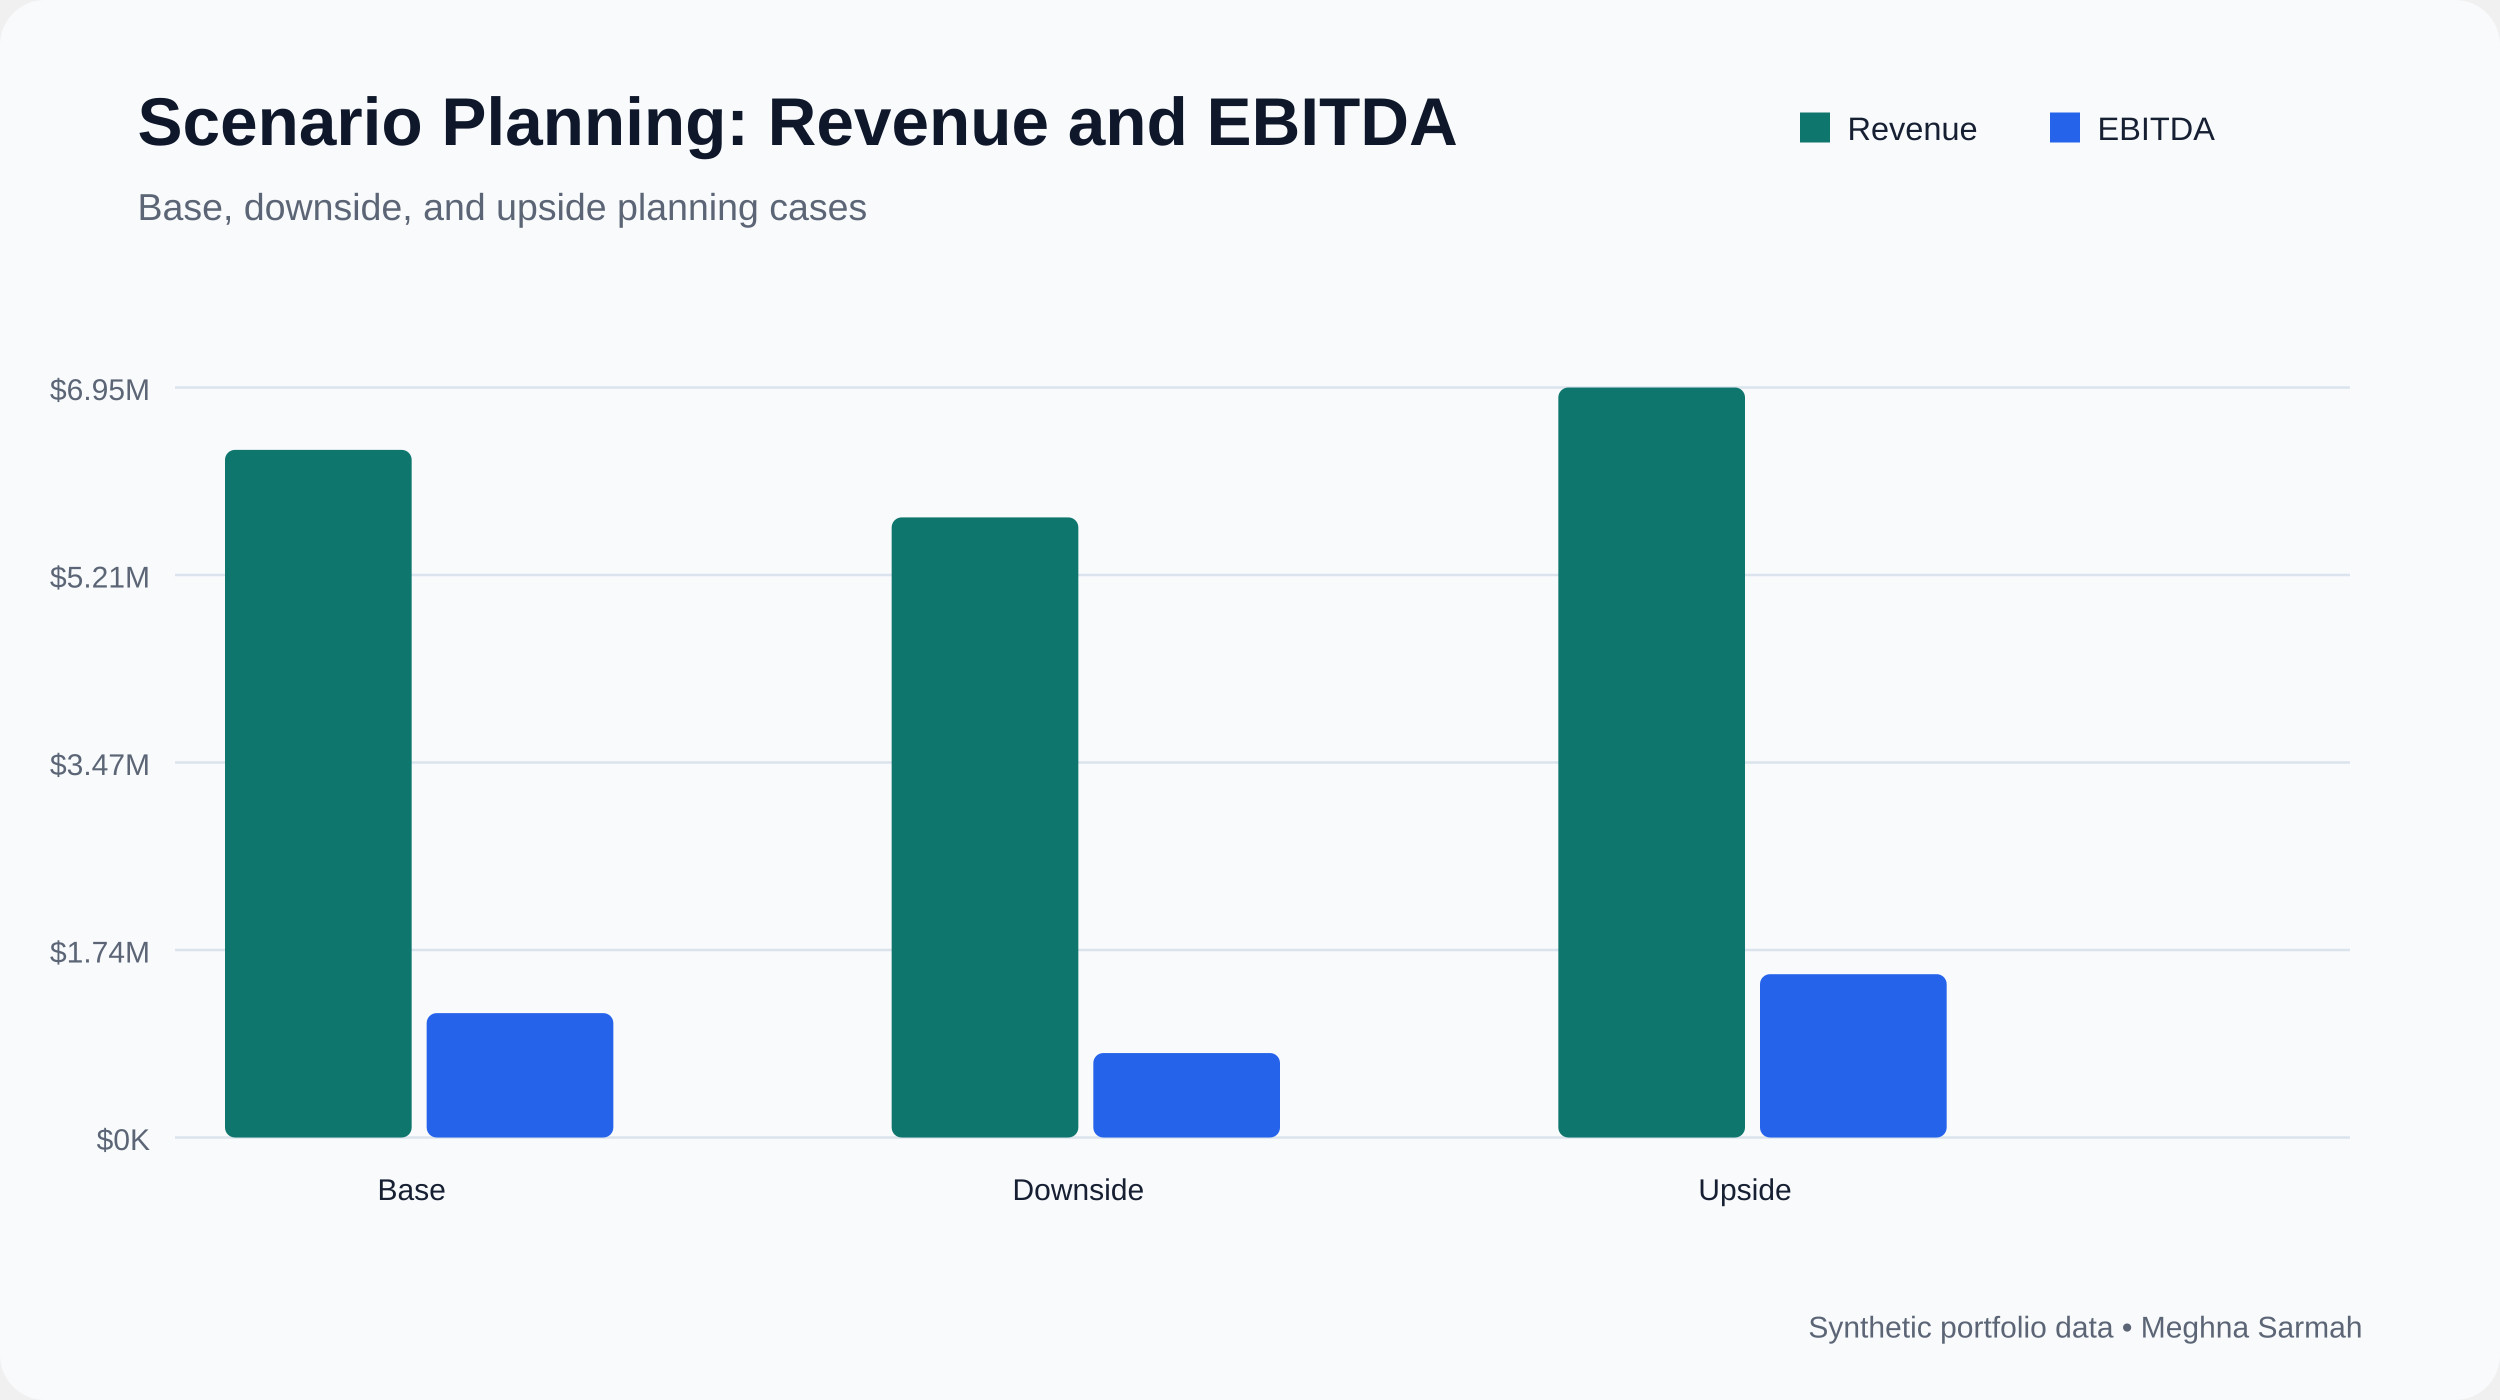
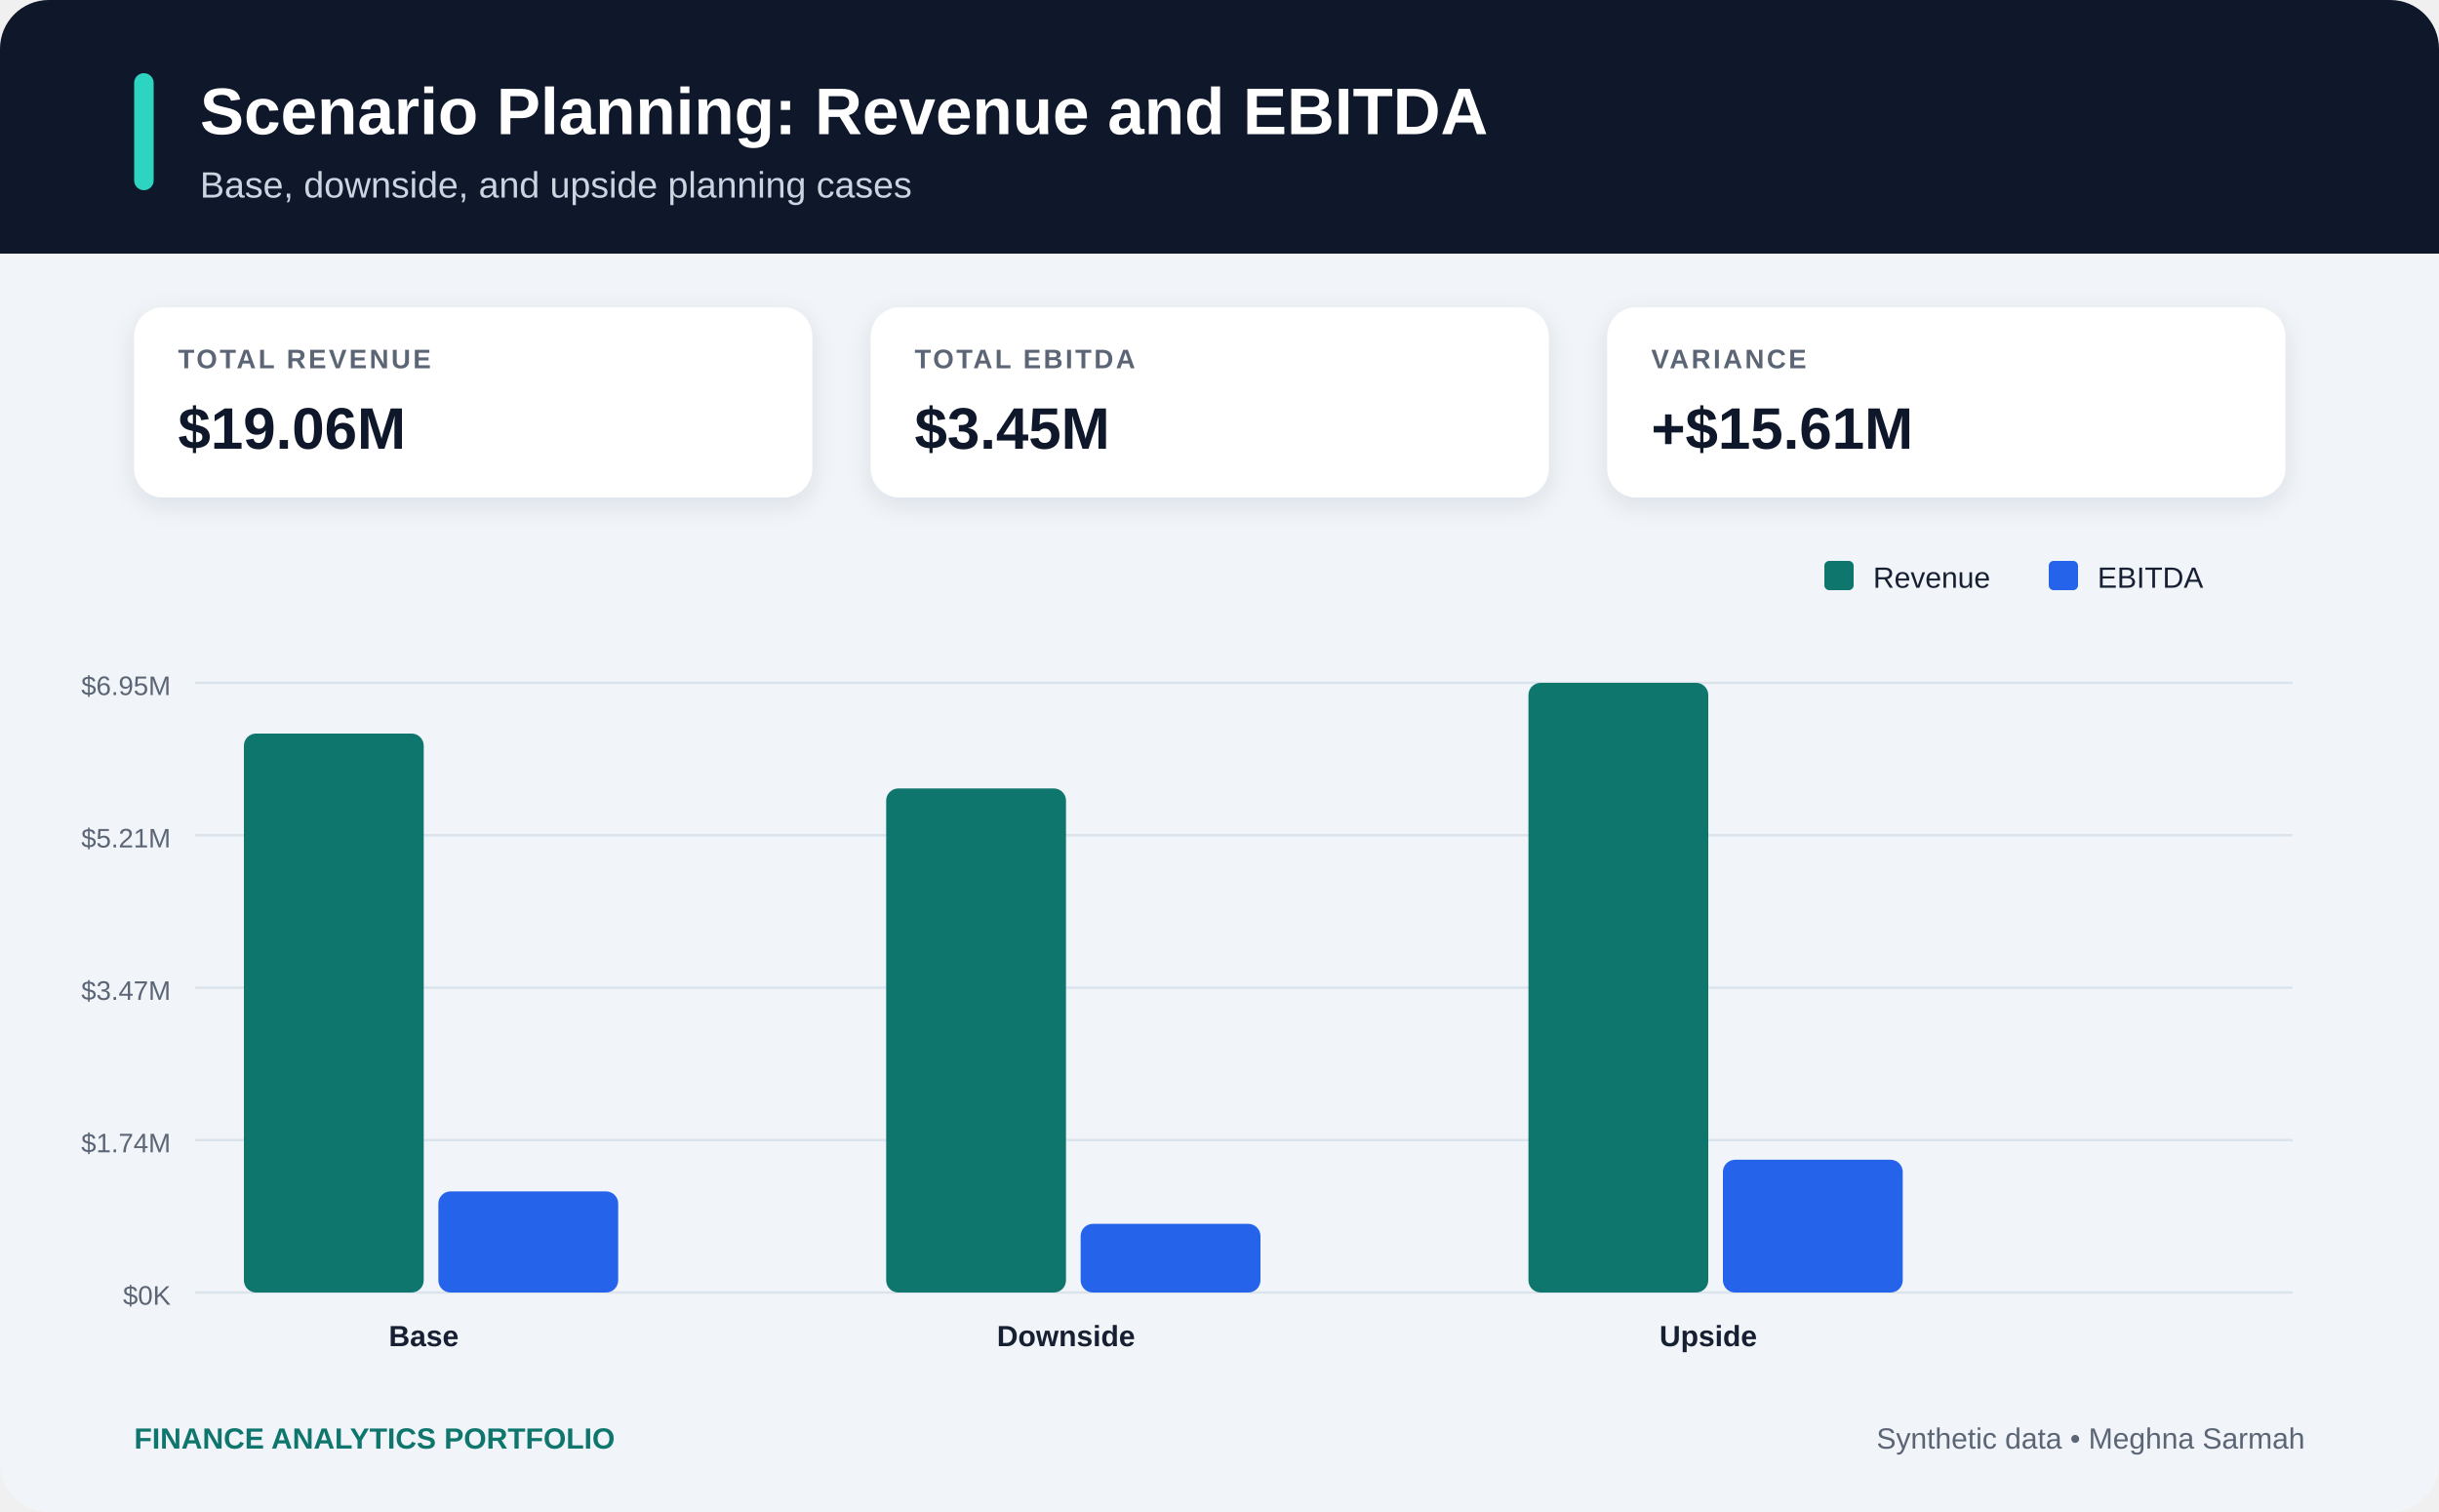
- <svg xmlns="http://www.w3.org/2000/svg" width="1000" height="560" viewBox="0 0 1000 560" role="img">
-   <rect width="1000" height="560" rx="18" fill="#f8fafc" />
-   <text x="55" y="58" font-family="Arial,sans-serif" font-size="27" font-weight="700" fill="#0f172a">Scenario Planning: Revenue and EBITDA</text>
-   <text x="55" y="88" font-family="Arial,sans-serif" font-size="15" fill="#5b6575">Base, downside, and upside planning cases</text>
-   <line x1="70" y1="455" x2="940" y2="455" stroke="#dbe3ec" />
-   <text x="60" y="460" text-anchor="end" font-family="Arial,sans-serif" font-size="12" fill="#5b6575">$0K</text>
-   <line x1="70" y1="380.0" x2="940" y2="380.0" stroke="#dbe3ec" />
-   <text x="60" y="385.0" text-anchor="end" font-family="Arial,sans-serif" font-size="12" fill="#5b6575">$1.74M</text>
-   <line x1="70" y1="305.0" x2="940" y2="305.0" stroke="#dbe3ec" />
-   <text x="60" y="310.0" text-anchor="end" font-family="Arial,sans-serif" font-size="12" fill="#5b6575">$3.47M</text>
-   <line x1="70" y1="230.0" x2="940" y2="230.0" stroke="#dbe3ec" />
-   <text x="60" y="235.0" text-anchor="end" font-family="Arial,sans-serif" font-size="12" fill="#5b6575">$5.21M</text>
-   <line x1="70" y1="155" x2="940" y2="155" stroke="#dbe3ec" />
-   <text x="60" y="160" text-anchor="end" font-family="Arial,sans-serif" font-size="12" fill="#5b6575">$6.95M</text>
-   <rect x="90.0" y="179.946" width="74.667" height="275.054" rx="4" fill="#0f766e" />
-   <rect x="170.667" y="405.245" width="74.667" height="49.755" rx="4" fill="#2563eb" />
-   <text x="164.667" y="480" text-anchor="middle" font-family="Arial,sans-serif" font-size="12" fill="#172033">Base</text>
-   <rect x="356.667" y="206.961" width="74.667" height="248.039" rx="4" fill="#0f766e" />
-   <rect x="437.333" y="421.216" width="74.667" height="33.784" rx="4" fill="#2563eb" />
-   <text x="431.333" y="480" text-anchor="middle" font-family="Arial,sans-serif" font-size="12" fill="#172033">Downside</text>
-   <rect x="623.333" y="155.0" width="74.667" height="300.0" rx="4" fill="#0f766e" />
-   <rect x="704.0" y="389.668" width="74.667" height="65.332" rx="4" fill="#2563eb" />
-   <text x="698.0" y="480" text-anchor="middle" font-family="Arial,sans-serif" font-size="12" fill="#172033">Upside</text>
-   <rect x="720" y="45" width="12" height="12" fill="#0f766e" />
-   <text x="739" y="56" font-family="Arial,sans-serif" font-size="13" fill="#172033">Revenue</text>
-   <rect x="820" y="45" width="12" height="12" fill="#2563eb" />
-   <text x="839" y="56" font-family="Arial,sans-serif" font-size="13" fill="#172033">EBITDA</text>
-   <text x="945" y="535" text-anchor="end" font-family="Arial,sans-serif" font-size="12" fill="#5b6575">Synthetic portfolio data • Meghna Sarmah</text>
+ <svg xmlns="http://www.w3.org/2000/svg" width="1000" height="620" viewBox="0 0 1000 620" role="img">
+   <defs>
+     <filter id="shadow" x="-20%" y="-20%" width="140%" height="140%">
+       <feDropShadow dx="0" dy="3" stdDeviation="5" flood-color="#0f172a" flood-opacity=".10" />
+     </filter>
+   </defs>
+   <rect width="1000" height="620" rx="20" fill="#f1f5f9" />
+   <rect x="0" y="0" width="1000" height="104" rx="20" fill="#0f172a" />
+   <rect x="0" y="84" width="1000" height="20" fill="#0f172a" />
+   <rect x="55" y="30" width="8" height="48" rx="4" fill="#2dd4bf" />
+   <text x="82" y="55" font-family="Arial,sans-serif" font-size="27" font-weight="700" fill="#ffffff">Scenario Planning: Revenue and EBITDA</text>
+   <text x="82" y="81" font-family="Arial,sans-serif" font-size="15" fill="#cbd5e1">Base, downside, and upside planning cases</text>
+   <rect x="55" y="126" width="278" height="78" rx="12" fill="#ffffff" filter="url(#shadow)" />
+   <text x="73" y="151" font-family="Arial,sans-serif" font-size="11" font-weight="700" fill="#5b6575" letter-spacing="1">TOTAL REVENUE</text>
+   <text x="73" y="184" font-family="Arial,sans-serif" font-size="24" font-weight="700" fill="#0f172a">$19.06M</text>
+   <rect x="357" y="126" width="278" height="78" rx="12" fill="#ffffff" filter="url(#shadow)" />
+   <text x="375" y="151" font-family="Arial,sans-serif" font-size="11" font-weight="700" fill="#5b6575" letter-spacing="1">TOTAL EBITDA</text>
+   <text x="375" y="184" font-family="Arial,sans-serif" font-size="24" font-weight="700" fill="#0f172a">$3.45M</text>
+   <rect x="659" y="126" width="278" height="78" rx="12" fill="#ffffff" filter="url(#shadow)" />
+   <text x="677" y="151" font-family="Arial,sans-serif" font-size="11" font-weight="700" fill="#5b6575" letter-spacing="1">VARIANCE</text>
+   <text x="677" y="184" font-family="Arial,sans-serif" font-size="24" font-weight="700" fill="#0f172a">+$15.61M</text>
+   <line x1="80" y1="530" x2="940" y2="530" stroke="#dbe3ec" />
+   <text x="70" y="535" text-anchor="end" font-family="Arial,sans-serif" font-size="11" fill="#5b6575">$0K</text>
+   <line x1="80" y1="467.5" x2="940" y2="467.5" stroke="#dbe3ec" />
+   <text x="70" y="472.5" text-anchor="end" font-family="Arial,sans-serif" font-size="11" fill="#5b6575">$1.74M</text>
+   <line x1="80" y1="405.0" x2="940" y2="405.0" stroke="#dbe3ec" />
+   <text x="70" y="410.0" text-anchor="end" font-family="Arial,sans-serif" font-size="11" fill="#5b6575">$3.47M</text>
+   <line x1="80" y1="342.5" x2="940" y2="342.5" stroke="#dbe3ec" />
+   <text x="70" y="347.5" text-anchor="end" font-family="Arial,sans-serif" font-size="11" fill="#5b6575">$5.21M</text>
+   <line x1="80" y1="280" x2="940" y2="280" stroke="#dbe3ec" />
+   <text x="70" y="285" text-anchor="end" font-family="Arial,sans-serif" font-size="11" fill="#5b6575">$6.95M</text>
+   <rect x="100.0" y="300.788" width="73.733" height="229.212" rx="5" fill="#0f766e" />
+   <rect x="179.733" y="488.538" width="73.733" height="41.462" rx="5" fill="#2563eb" />
+   <text x="173.733" y="552" text-anchor="middle" font-family="Arial,sans-serif" font-size="12" font-weight="600" fill="#172033">Base</text>
+   <rect x="363.333" y="323.301" width="73.733" height="206.699" rx="5" fill="#0f766e" />
+   <rect x="443.067" y="501.846" width="73.733" height="28.154" rx="5" fill="#2563eb" />
+   <text x="437.067" y="552" text-anchor="middle" font-family="Arial,sans-serif" font-size="12" font-weight="600" fill="#172033">Downside</text>
+   <rect x="626.667" y="280.0" width="73.733" height="250.0" rx="5" fill="#0f766e" />
+   <rect x="706.4" y="475.556" width="73.733" height="54.444" rx="5" fill="#2563eb" />
+   <text x="700.4" y="552" text-anchor="middle" font-family="Arial,sans-serif" font-size="12" font-weight="600" fill="#172033">Upside</text>
+   <rect x="748" y="230" width="12" height="12" rx="2" fill="#0f766e" />
+   <text x="768" y="241" font-family="Arial,sans-serif" font-size="12" fill="#172033">Revenue</text>
+   <rect x="840" y="230" width="12" height="12" rx="2" fill="#2563eb" />
+   <text x="860" y="241" font-family="Arial,sans-serif" font-size="12" fill="#172033">EBITDA</text>
+   <text x="55" y="594" font-family="Arial,sans-serif" font-size="12" font-weight="700" fill="#0f766e">FINANCE ANALYTICS PORTFOLIO</text>
+   <text x="945" y="594" text-anchor="end" font-family="Arial,sans-serif" font-size="12" fill="#5b6575">Synthetic data • Meghna Sarmah</text>
</svg>
